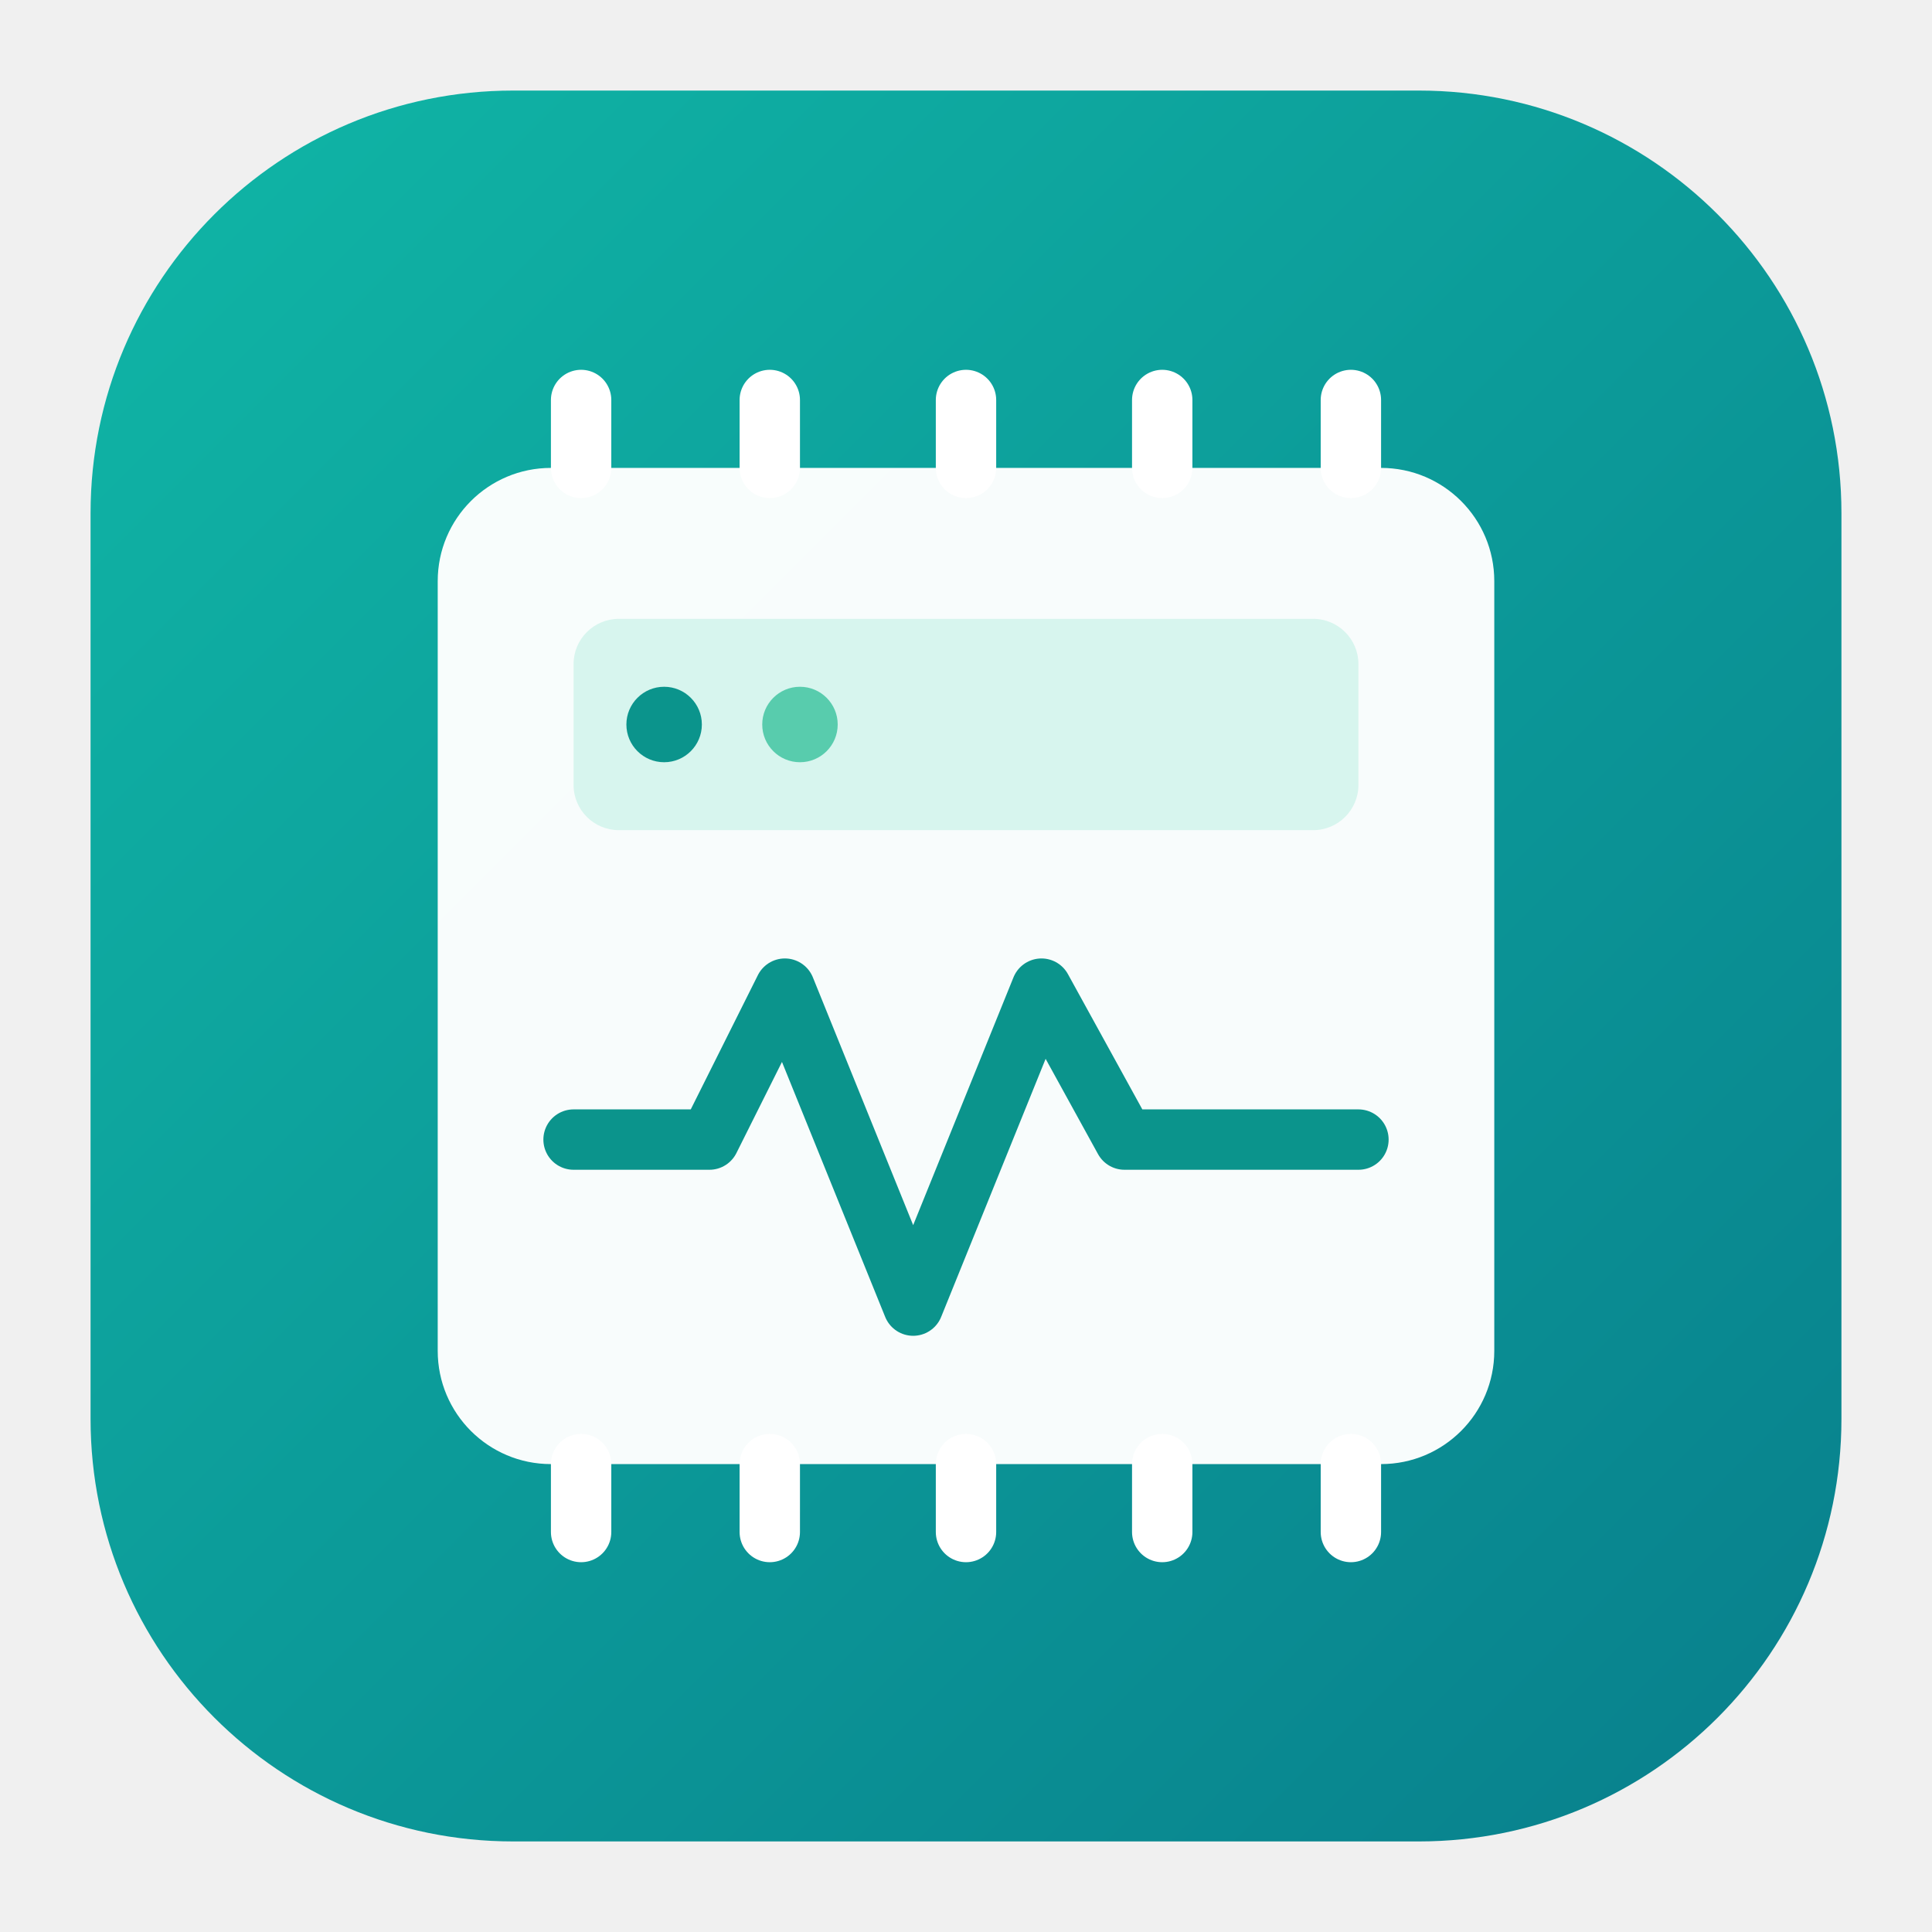
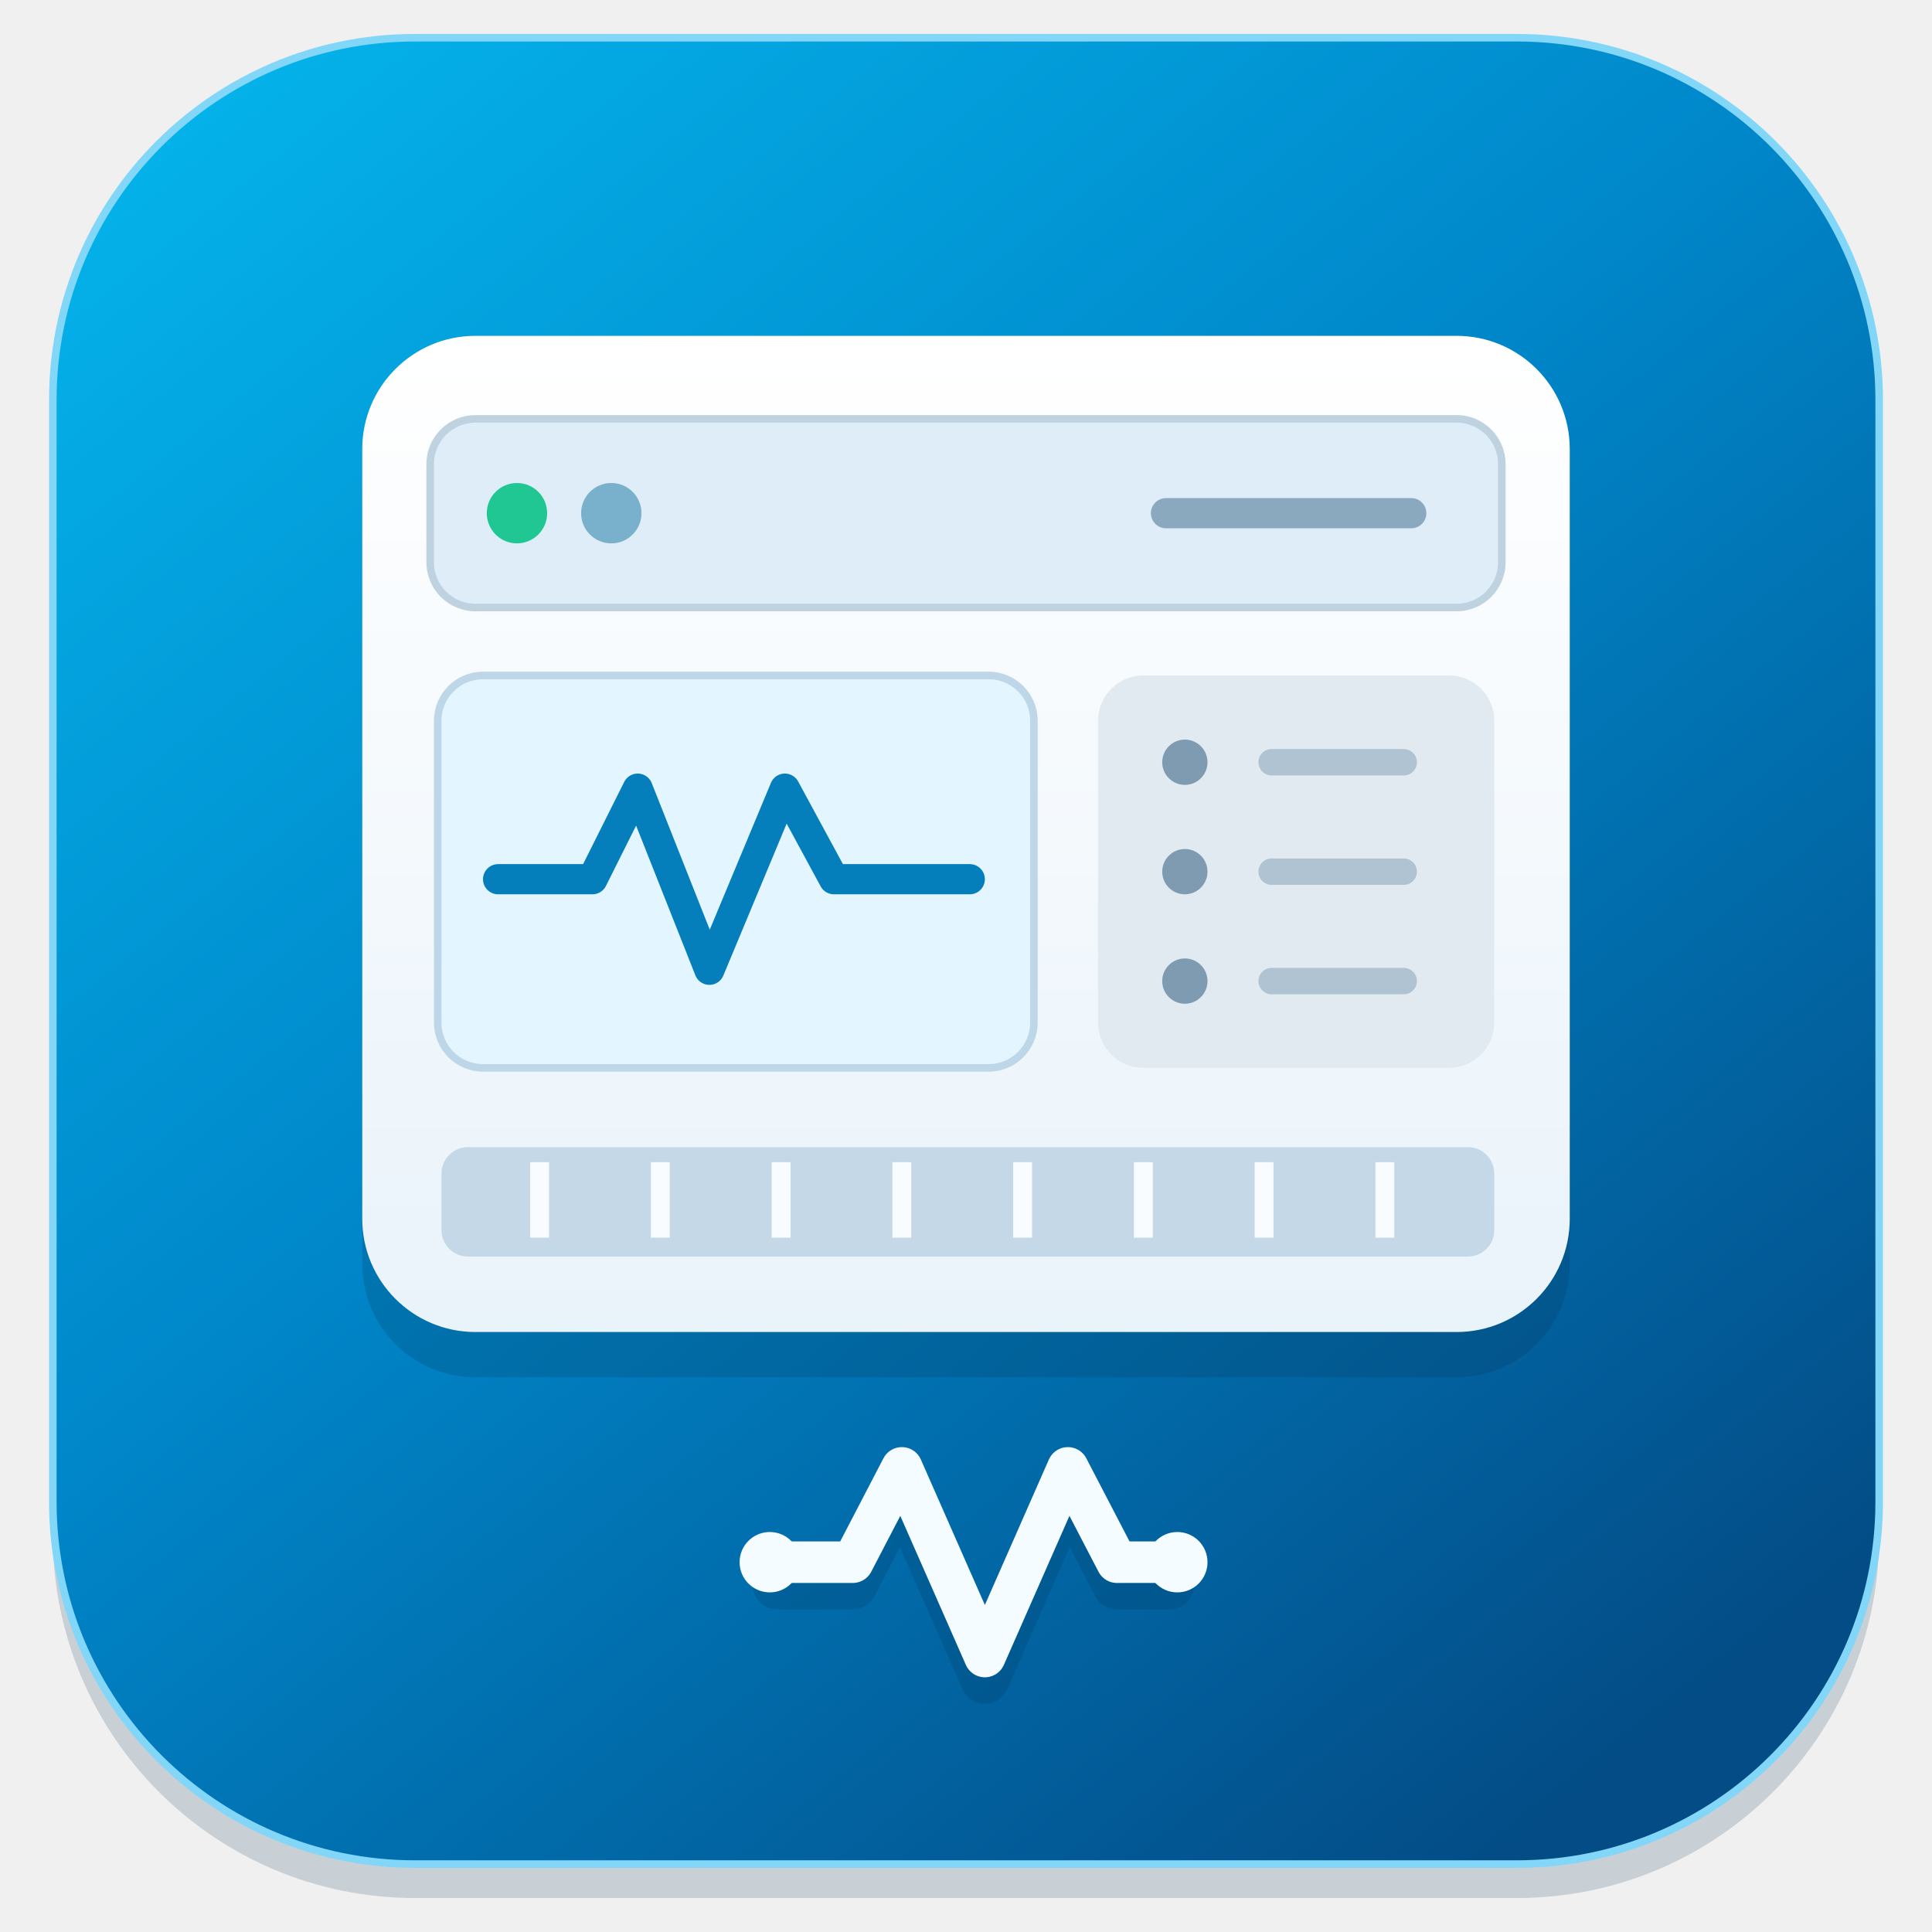
- <svg xmlns="http://www.w3.org/2000/svg" width="256" height="256" viewBox="0 0 256 256">
+ <svg xmlns="http://www.w3.org/2000/svg" width="512" height="512" viewBox="0 0 512 512">
  <defs>
-     <linearGradient id="a" x1="0" y1="0" x2="1" y2="1">
-       <stop stop-color="#10b6a6" />
-       <stop offset="1" stop-color="#087f8c" />
+     <linearGradient id="blue" x1="0" y1="0" x2="0.8" y2="1">
+       <stop stop-color="#05b7ed" />
+       <stop offset=".48" stop-color="#0087ca" />
+       <stop offset="1" stop-color="#034c86" />
+     </linearGradient>
+     <linearGradient id="panel" x1="0" y1="0" x2="0" y2="1">
+       <stop stop-color="#ffffff" />
+       <stop offset="1" stop-color="#e9f3fa" />
    </linearGradient>
  </defs>
-   <rect x="12" y="12" width="232" height="232" rx="56" fill="url(#a)" />
-   <rect x="58" y="62" width="140" height="132" rx="15" fill="#fff" fill-opacity=".97" />
-   <rect x="76" y="82" width="104" height="28" rx="6" fill="#d7f5ee" />
-   <circle cx="88" cy="96" r="5" fill="#0b948c" />
-   <circle cx="106" cy="96" r="5" fill="#58ccad" />
-   <path d="M76 151h18l10-20 17 42 17-42 11 20h31" fill="none" stroke="#0b948c" stroke-width="8" stroke-linecap="round" stroke-linejoin="round" />
-   <path d="M77 53v9m25-9v9m26-9v9m26-9v9m25-9v9M77 194v9m25-9v9m26-9v9m26-9v9m25-9v9" stroke="#fff" stroke-width="8" stroke-linecap="round" />
+   <rect x="14" y="19" width="484" height="484" rx="96" fill="#143f5b" opacity=".18" />
+   <rect x="14" y="10" width="484" height="484" rx="96" fill="url(#blue)" stroke="#82d6f7" stroke-width="2" />
+   <rect x="96" y="101" width="320" height="264" rx="30" fill="#00324f" opacity=".20" />
+   <rect x="96" y="89" width="320" height="264" rx="30" fill="url(#panel)" />
+   <rect x="114" y="111" width="284" height="50" rx="12" fill="#deedf7" stroke="#bfd2e0" stroke-width="2" />
+   <circle cx="137" cy="136" r="8" fill="#20c792" />
+   <circle cx="162" cy="136" r="8" fill="#79b0cb" />
+   <path d="M309 136h65" stroke="#8ba9be" stroke-width="8" stroke-linecap="round" />
+   <rect x="116" y="179" width="158" height="104" rx="12" fill="#e3f5ff" stroke="#bdd7e9" stroke-width="2" />
+   <path d="M132 233h25l12-24 19 48 20-48 13 24h36" fill="none" stroke="#057ebc" stroke-width="8" stroke-linecap="round" stroke-linejoin="round" />
+   <rect x="291" y="179" width="105" height="104" rx="12" fill="#e1eaf1" />
+   <g fill="#7f9bb1">
+     <circle cx="314" cy="202" r="6" />
+     <circle cx="314" cy="231" r="6" />
+     <circle cx="314" cy="260" r="6" />
+   </g>
+   <path d="M337 202h35m-35 29h35m-35 29h35" stroke="#afc3d2" stroke-width="7" stroke-linecap="round" />
+   <rect x="117" y="304" width="279" height="29" rx="7" fill="#c4d8e7" />
+   <path d="M143 308v20m32-20v20m32-20v20m32-20v20m32-20v20m32-20v20m32-20v20m32-20v20" stroke="#f8fcff" stroke-width="5" />
+   <path d="M206 420h20l13-25 22 50 22-50 13 25h14" fill="none" stroke="#003c63" stroke-width="13" stroke-linecap="round" stroke-linejoin="round" opacity=".25" />
+   <path d="M206 414h20l13-25 22 50 22-50 13 25h14" fill="none" stroke="#f5fcff" stroke-width="11" stroke-linecap="round" stroke-linejoin="round" />
+   <circle cx="204" cy="414" r="8" fill="#f5fcff" />
+   <circle cx="312" cy="414" r="8" fill="#f5fcff" />
</svg>
